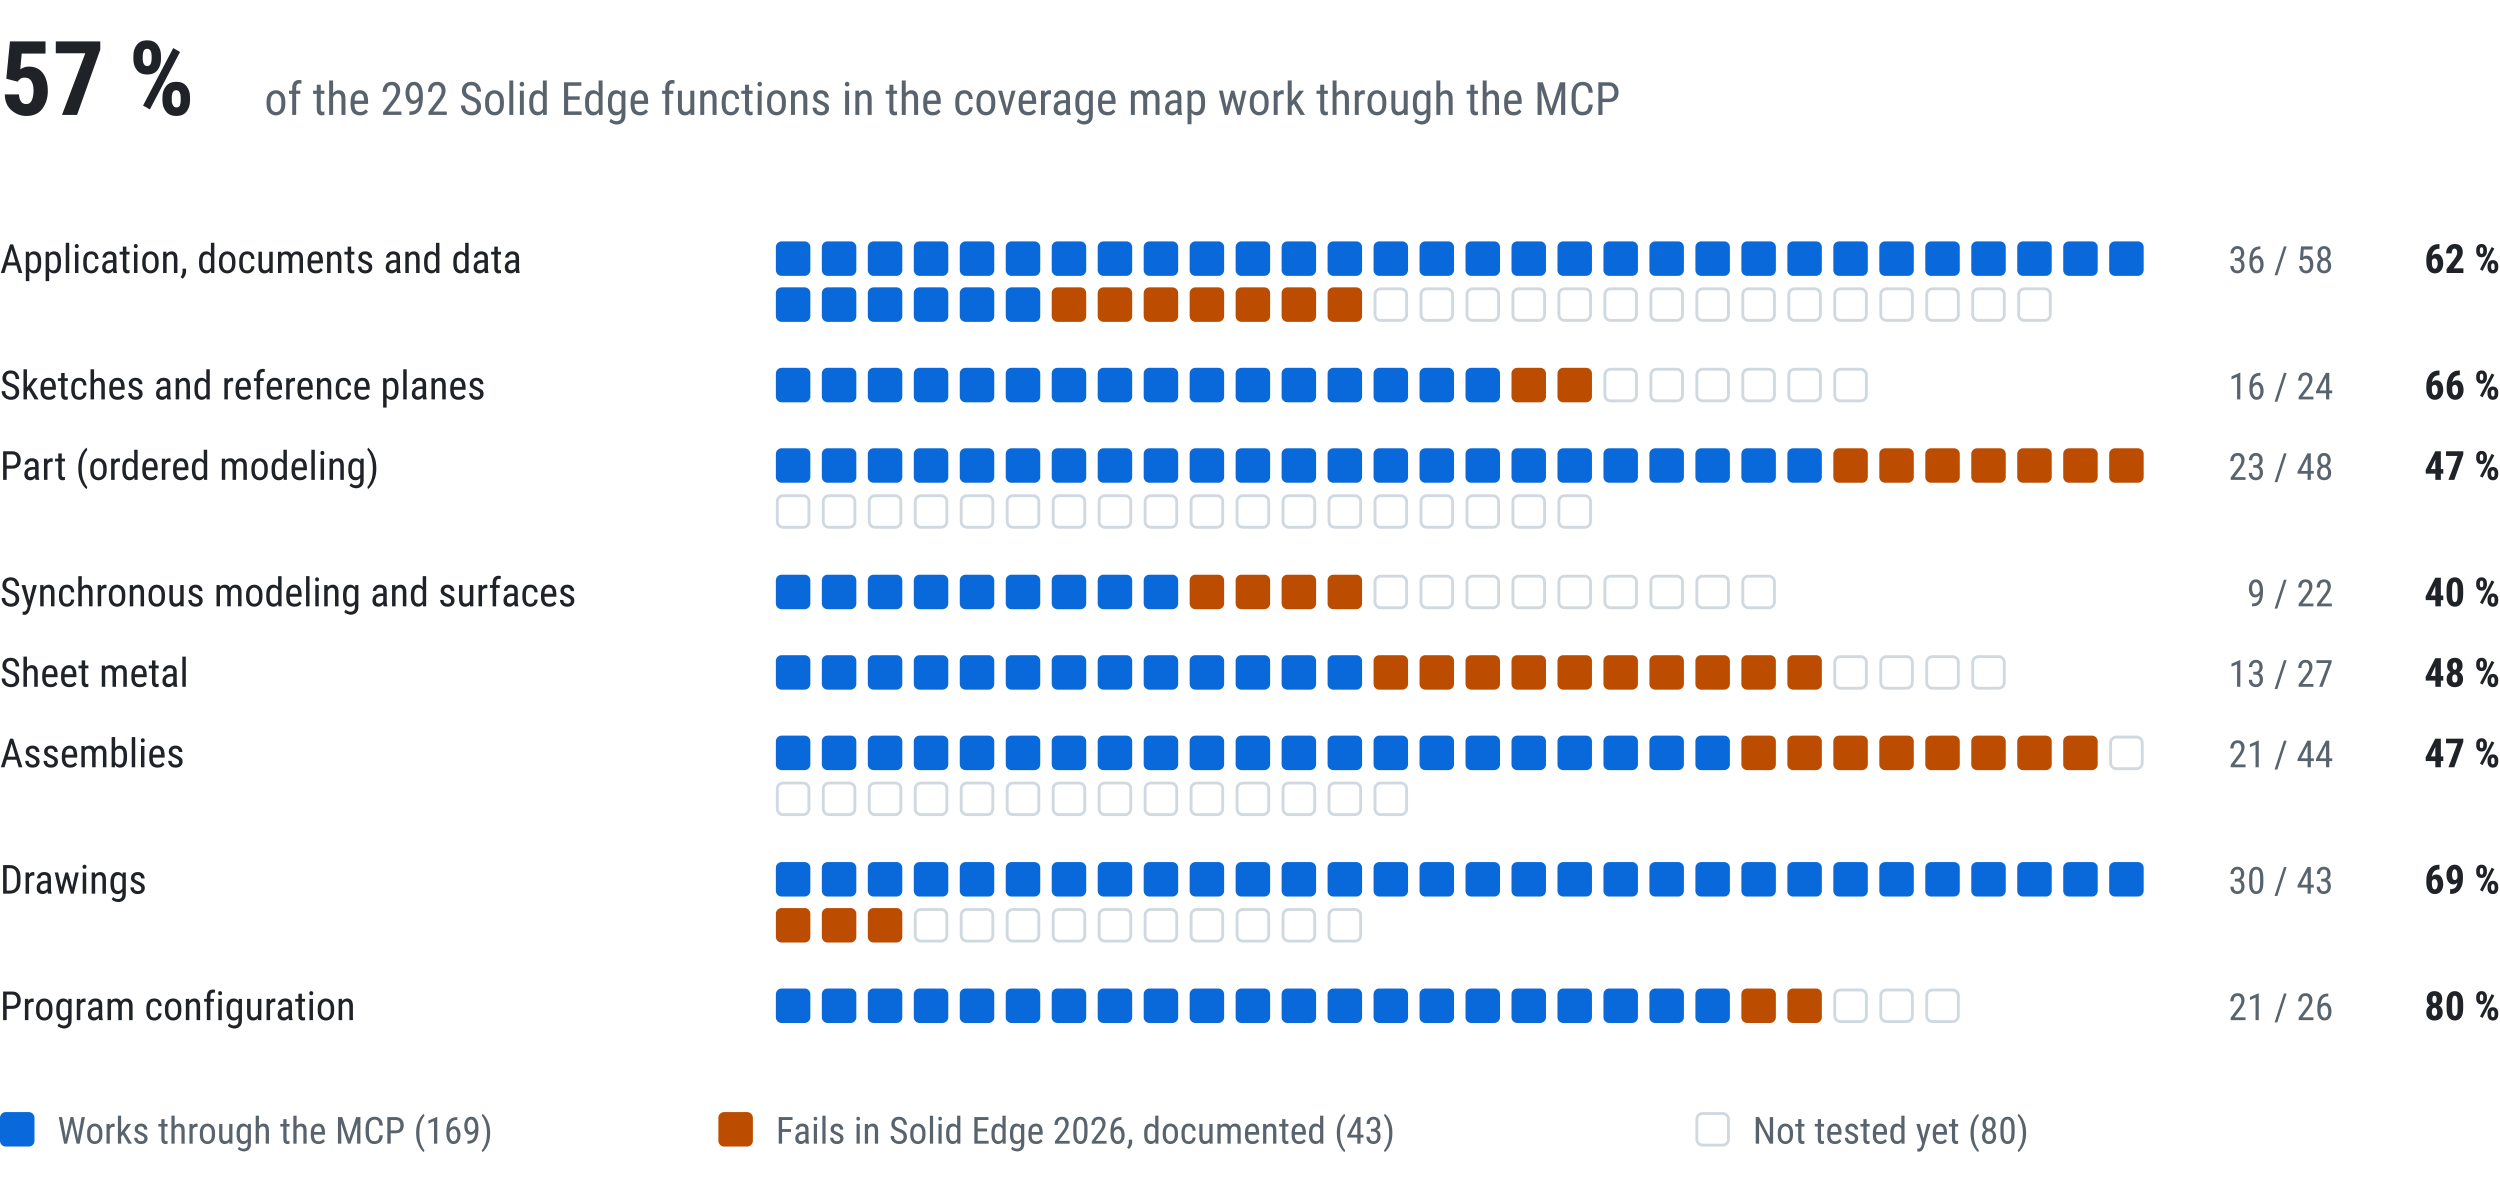
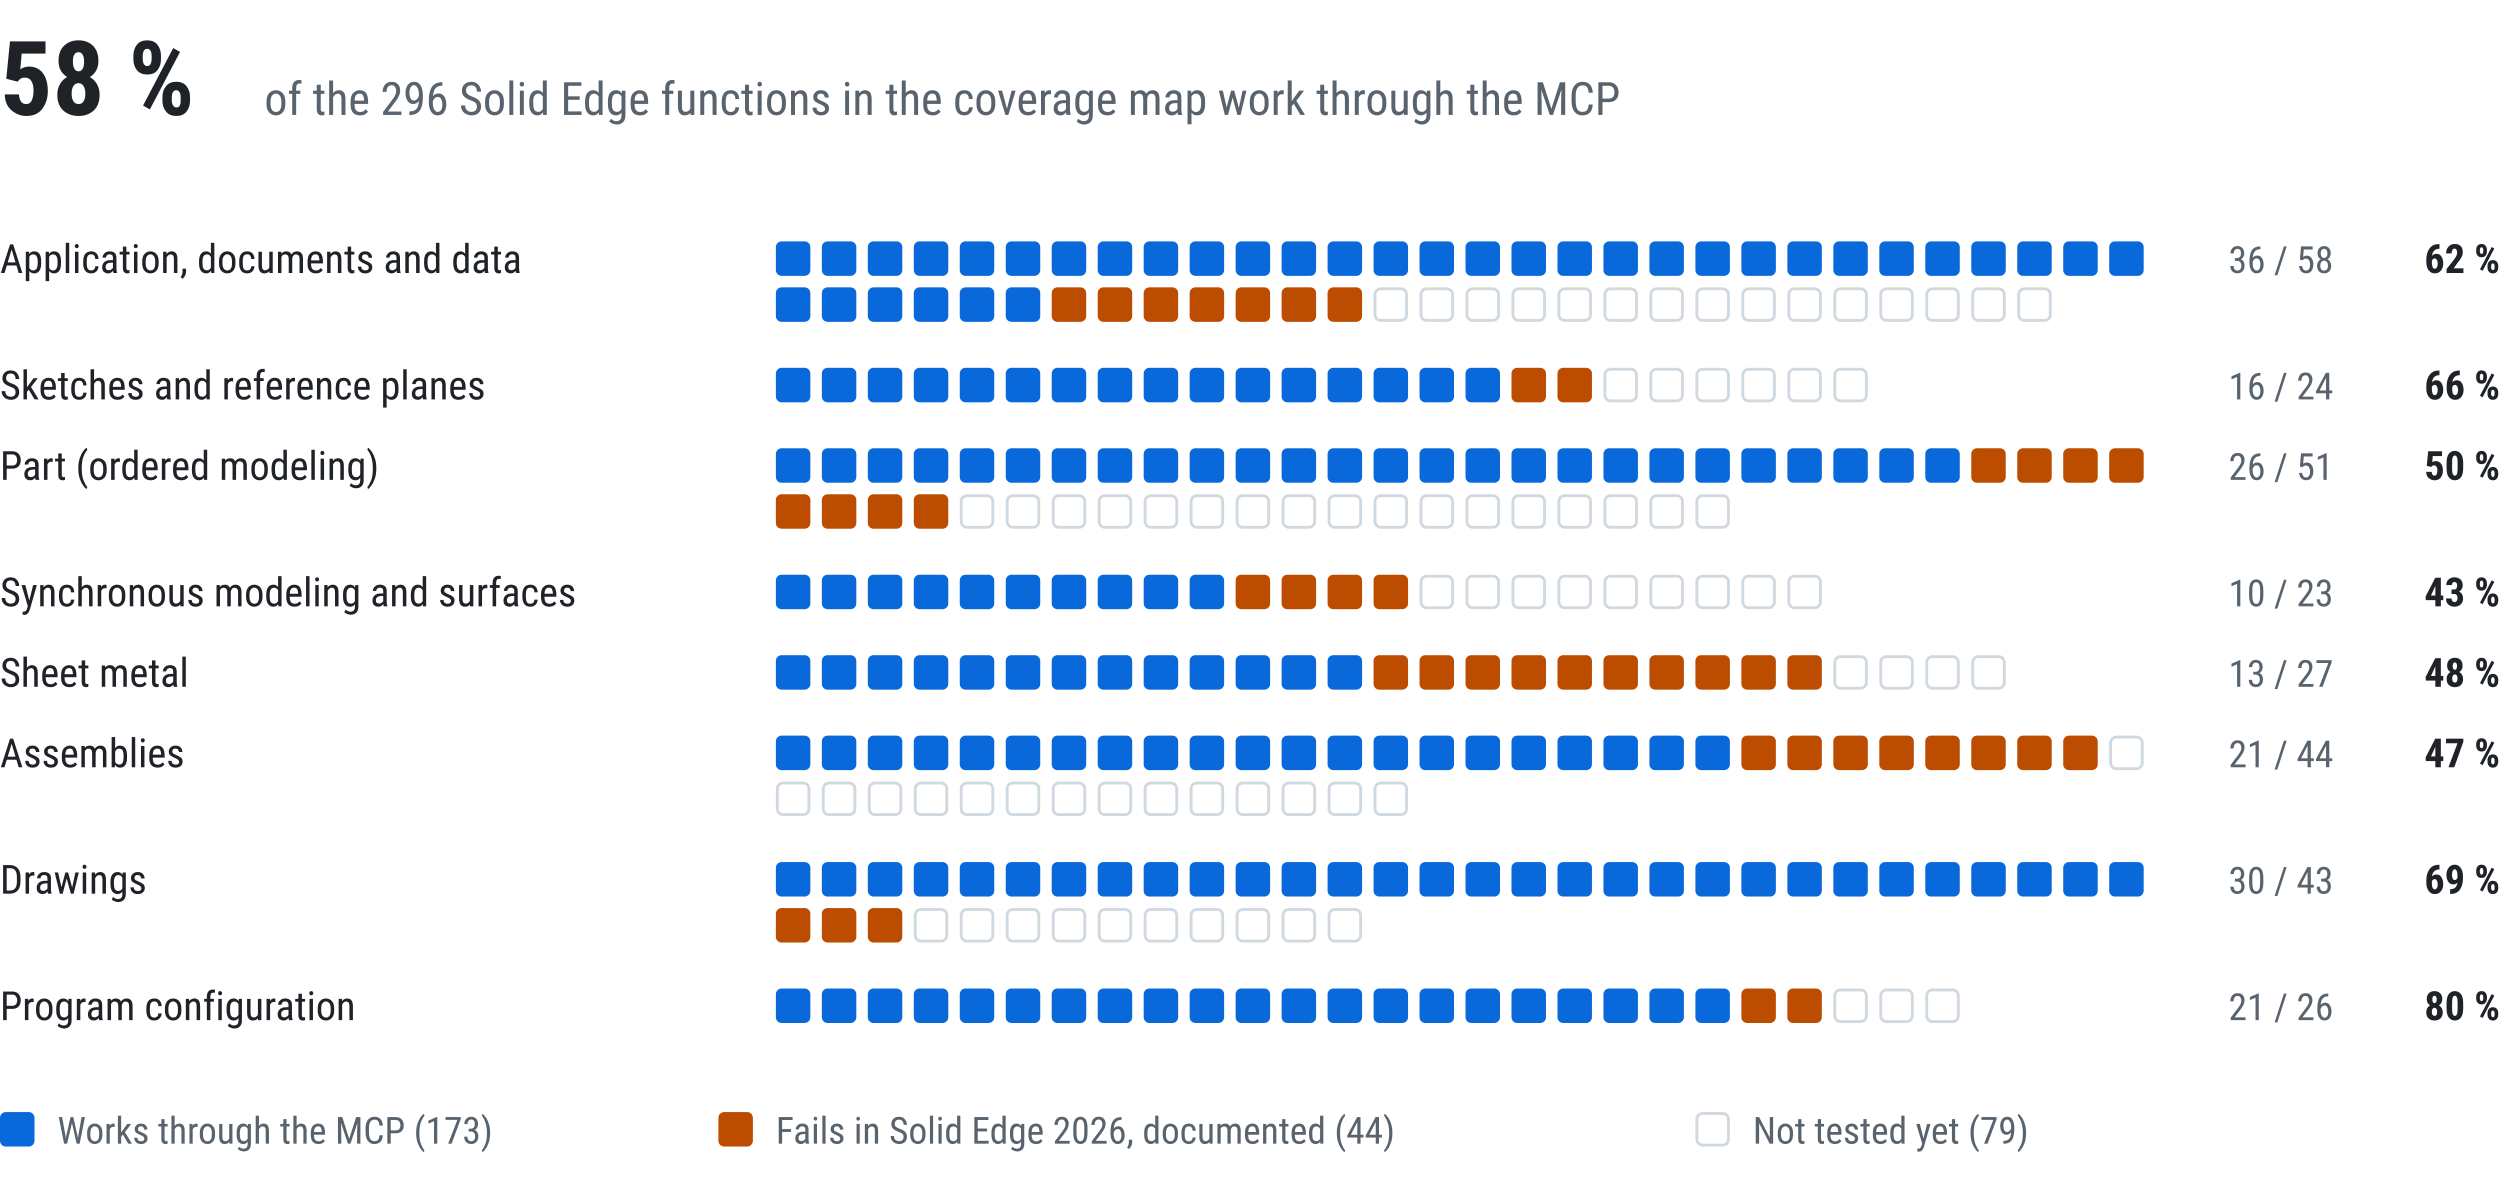
<svg xmlns="http://www.w3.org/2000/svg" width="870" height="410" viewBox="0 0 870 410" role="img" aria-labelledby="title desc">
  <g font-family="Bahnschrift, 'DIN Alternate', 'DIN 1451', D-DIN, Barlow, 'Roboto Condensed', 'Arial Narrow', sans-serif">
-     <text x="0" y="40" font-size="36" font-weight="600" fill="#1f2328">57 %</text>
-     <text x="92" y="40" font-size="16" fill="#59636e">of the 292 Solid Edge functions in the coverage map work through the MCP</text>
+     <text x="0" y="40" font-size="36" font-weight="600" fill="#1f2328">58 %</text>
+     <text x="92" y="40" font-size="16" fill="#59636e">of the 296 Solid Edge functions in the coverage map work through the MCP</text>
    <text x="0" y="95" font-size="14" fill="#1f2328">Application, documents and data</text>
    <rect x="270" y="84" width="12" height="12" rx="2" fill="#0969da" />
    <rect x="286" y="84" width="12" height="12" rx="2" fill="#0969da" />
    <rect x="302" y="84" width="12" height="12" rx="2" fill="#0969da" />
    <rect x="318" y="84" width="12" height="12" rx="2" fill="#0969da" />
    <rect x="334" y="84" width="12" height="12" rx="2" fill="#0969da" />
    <rect x="350" y="84" width="12" height="12" rx="2" fill="#0969da" />
    <rect x="366" y="84" width="12" height="12" rx="2" fill="#0969da" />
    <rect x="382" y="84" width="12" height="12" rx="2" fill="#0969da" />
    <rect x="398" y="84" width="12" height="12" rx="2" fill="#0969da" />
    <rect x="414" y="84" width="12" height="12" rx="2" fill="#0969da" />
    <rect x="430" y="84" width="12" height="12" rx="2" fill="#0969da" />
    <rect x="446" y="84" width="12" height="12" rx="2" fill="#0969da" />
    <rect x="462" y="84" width="12" height="12" rx="2" fill="#0969da" />
    <rect x="478" y="84" width="12" height="12" rx="2" fill="#0969da" />
    <rect x="494" y="84" width="12" height="12" rx="2" fill="#0969da" />
    <rect x="510" y="84" width="12" height="12" rx="2" fill="#0969da" />
    <rect x="526" y="84" width="12" height="12" rx="2" fill="#0969da" />
    <rect x="542" y="84" width="12" height="12" rx="2" fill="#0969da" />
    <rect x="558" y="84" width="12" height="12" rx="2" fill="#0969da" />
    <rect x="574" y="84" width="12" height="12" rx="2" fill="#0969da" />
    <rect x="590" y="84" width="12" height="12" rx="2" fill="#0969da" />
    <rect x="606" y="84" width="12" height="12" rx="2" fill="#0969da" />
    <rect x="622" y="84" width="12" height="12" rx="2" fill="#0969da" />
    <rect x="638" y="84" width="12" height="12" rx="2" fill="#0969da" />
    <rect x="654" y="84" width="12" height="12" rx="2" fill="#0969da" />
    <rect x="670" y="84" width="12" height="12" rx="2" fill="#0969da" />
    <rect x="686" y="84" width="12" height="12" rx="2" fill="#0969da" />
    <rect x="702" y="84" width="12" height="12" rx="2" fill="#0969da" />
    <rect x="718" y="84" width="12" height="12" rx="2" fill="#0969da" />
    <rect x="734" y="84" width="12" height="12" rx="2" fill="#0969da" />
    <rect x="270" y="100" width="12" height="12" rx="2" fill="#0969da" />
    <rect x="286" y="100" width="12" height="12" rx="2" fill="#0969da" />
    <rect x="302" y="100" width="12" height="12" rx="2" fill="#0969da" />
    <rect x="318" y="100" width="12" height="12" rx="2" fill="#0969da" />
    <rect x="334" y="100" width="12" height="12" rx="2" fill="#0969da" />
    <rect x="350" y="100" width="12" height="12" rx="2" fill="#0969da" />
    <rect x="366" y="100" width="12" height="12" rx="2" fill="#bc4c00" />
    <rect x="382" y="100" width="12" height="12" rx="2" fill="#bc4c00" />
    <rect x="398" y="100" width="12" height="12" rx="2" fill="#bc4c00" />
    <rect x="414" y="100" width="12" height="12" rx="2" fill="#bc4c00" />
    <rect x="430" y="100" width="12" height="12" rx="2" fill="#bc4c00" />
    <rect x="446" y="100" width="12" height="12" rx="2" fill="#bc4c00" />
    <rect x="462" y="100" width="12" height="12" rx="2" fill="#bc4c00" />
    <rect x="478.5" y="100.5" width="11" height="11" rx="2" fill="none" stroke="#d1d9e0" />
    <rect x="494.5" y="100.5" width="11" height="11" rx="2" fill="none" stroke="#d1d9e0" />
    <rect x="510.5" y="100.5" width="11" height="11" rx="2" fill="none" stroke="#d1d9e0" />
    <rect x="526.5" y="100.5" width="11" height="11" rx="2" fill="none" stroke="#d1d9e0" />
    <rect x="542.5" y="100.5" width="11" height="11" rx="2" fill="none" stroke="#d1d9e0" />
    <rect x="558.5" y="100.5" width="11" height="11" rx="2" fill="none" stroke="#d1d9e0" />
    <rect x="574.5" y="100.5" width="11" height="11" rx="2" fill="none" stroke="#d1d9e0" />
    <rect x="590.5" y="100.5" width="11" height="11" rx="2" fill="none" stroke="#d1d9e0" />
    <rect x="606.5" y="100.5" width="11" height="11" rx="2" fill="none" stroke="#d1d9e0" />
    <rect x="622.5" y="100.5" width="11" height="11" rx="2" fill="none" stroke="#d1d9e0" />
    <rect x="638.5" y="100.5" width="11" height="11" rx="2" fill="none" stroke="#d1d9e0" />
    <rect x="654.5" y="100.5" width="11" height="11" rx="2" fill="none" stroke="#d1d9e0" />
    <rect x="670.5" y="100.5" width="11" height="11" rx="2" fill="none" stroke="#d1d9e0" />
    <rect x="686.5" y="100.5" width="11" height="11" rx="2" fill="none" stroke="#d1d9e0" />
    <rect x="702.5" y="100.5" width="11" height="11" rx="2" fill="none" stroke="#d1d9e0" />
    <text x="812" y="95" font-size="13" text-anchor="end" fill="#59636e">36 / 58</text>
    <text x="870" y="95" font-size="14" font-weight="600" text-anchor="end" fill="#1f2328">62 %</text>
    <text x="0" y="139" font-size="14" fill="#1f2328">Sketches and reference planes</text>
    <rect x="270" y="128" width="12" height="12" rx="2" fill="#0969da" />
    <rect x="286" y="128" width="12" height="12" rx="2" fill="#0969da" />
    <rect x="302" y="128" width="12" height="12" rx="2" fill="#0969da" />
    <rect x="318" y="128" width="12" height="12" rx="2" fill="#0969da" />
    <rect x="334" y="128" width="12" height="12" rx="2" fill="#0969da" />
    <rect x="350" y="128" width="12" height="12" rx="2" fill="#0969da" />
    <rect x="366" y="128" width="12" height="12" rx="2" fill="#0969da" />
    <rect x="382" y="128" width="12" height="12" rx="2" fill="#0969da" />
    <rect x="398" y="128" width="12" height="12" rx="2" fill="#0969da" />
    <rect x="414" y="128" width="12" height="12" rx="2" fill="#0969da" />
    <rect x="430" y="128" width="12" height="12" rx="2" fill="#0969da" />
    <rect x="446" y="128" width="12" height="12" rx="2" fill="#0969da" />
    <rect x="462" y="128" width="12" height="12" rx="2" fill="#0969da" />
    <rect x="478" y="128" width="12" height="12" rx="2" fill="#0969da" />
    <rect x="494" y="128" width="12" height="12" rx="2" fill="#0969da" />
    <rect x="510" y="128" width="12" height="12" rx="2" fill="#0969da" />
    <rect x="526" y="128" width="12" height="12" rx="2" fill="#bc4c00" />
    <rect x="542" y="128" width="12" height="12" rx="2" fill="#bc4c00" />
    <rect x="558.5" y="128.5" width="11" height="11" rx="2" fill="none" stroke="#d1d9e0" />
    <rect x="574.5" y="128.5" width="11" height="11" rx="2" fill="none" stroke="#d1d9e0" />
    <rect x="590.5" y="128.5" width="11" height="11" rx="2" fill="none" stroke="#d1d9e0" />
    <rect x="606.5" y="128.5" width="11" height="11" rx="2" fill="none" stroke="#d1d9e0" />
    <rect x="622.5" y="128.5" width="11" height="11" rx="2" fill="none" stroke="#d1d9e0" />
    <rect x="638.5" y="128.5" width="11" height="11" rx="2" fill="none" stroke="#d1d9e0" />
    <text x="812" y="139" font-size="13" text-anchor="end" fill="#59636e">16 / 24</text>
    <text x="870" y="139" font-size="14" font-weight="600" text-anchor="end" fill="#1f2328">66 %</text>
    <text x="0" y="167" font-size="14" fill="#1f2328">Part (ordered modeling)</text>
    <rect x="270" y="156" width="12" height="12" rx="2" fill="#0969da" />
    <rect x="286" y="156" width="12" height="12" rx="2" fill="#0969da" />
    <rect x="302" y="156" width="12" height="12" rx="2" fill="#0969da" />
    <rect x="318" y="156" width="12" height="12" rx="2" fill="#0969da" />
    <rect x="334" y="156" width="12" height="12" rx="2" fill="#0969da" />
    <rect x="350" y="156" width="12" height="12" rx="2" fill="#0969da" />
    <rect x="366" y="156" width="12" height="12" rx="2" fill="#0969da" />
    <rect x="382" y="156" width="12" height="12" rx="2" fill="#0969da" />
    <rect x="398" y="156" width="12" height="12" rx="2" fill="#0969da" />
    <rect x="414" y="156" width="12" height="12" rx="2" fill="#0969da" />
    <rect x="430" y="156" width="12" height="12" rx="2" fill="#0969da" />
    <rect x="446" y="156" width="12" height="12" rx="2" fill="#0969da" />
    <rect x="462" y="156" width="12" height="12" rx="2" fill="#0969da" />
    <rect x="478" y="156" width="12" height="12" rx="2" fill="#0969da" />
    <rect x="494" y="156" width="12" height="12" rx="2" fill="#0969da" />
    <rect x="510" y="156" width="12" height="12" rx="2" fill="#0969da" />
    <rect x="526" y="156" width="12" height="12" rx="2" fill="#0969da" />
    <rect x="542" y="156" width="12" height="12" rx="2" fill="#0969da" />
    <rect x="558" y="156" width="12" height="12" rx="2" fill="#0969da" />
    <rect x="574" y="156" width="12" height="12" rx="2" fill="#0969da" />
    <rect x="590" y="156" width="12" height="12" rx="2" fill="#0969da" />
    <rect x="606" y="156" width="12" height="12" rx="2" fill="#0969da" />
    <rect x="622" y="156" width="12" height="12" rx="2" fill="#0969da" />
-     <rect x="638" y="156" width="12" height="12" rx="2" fill="#bc4c00" />
-     <rect x="654" y="156" width="12" height="12" rx="2" fill="#bc4c00" />
-     <rect x="670" y="156" width="12" height="12" rx="2" fill="#bc4c00" />
+     <rect x="638" y="156" width="12" height="12" rx="2" fill="#0969da" />
+     <rect x="654" y="156" width="12" height="12" rx="2" fill="#0969da" />
+     <rect x="670" y="156" width="12" height="12" rx="2" fill="#0969da" />
    <rect x="686" y="156" width="12" height="12" rx="2" fill="#bc4c00" />
    <rect x="702" y="156" width="12" height="12" rx="2" fill="#bc4c00" />
    <rect x="718" y="156" width="12" height="12" rx="2" fill="#bc4c00" />
    <rect x="734" y="156" width="12" height="12" rx="2" fill="#bc4c00" />
-     <rect x="270.5" y="172.5" width="11" height="11" rx="2" fill="none" stroke="#d1d9e0" />
-     <rect x="286.5" y="172.5" width="11" height="11" rx="2" fill="none" stroke="#d1d9e0" />
-     <rect x="302.5" y="172.5" width="11" height="11" rx="2" fill="none" stroke="#d1d9e0" />
-     <rect x="318.5" y="172.5" width="11" height="11" rx="2" fill="none" stroke="#d1d9e0" />
+     <rect x="270" y="172" width="12" height="12" rx="2" fill="#bc4c00" />
+     <rect x="286" y="172" width="12" height="12" rx="2" fill="#bc4c00" />
+     <rect x="302" y="172" width="12" height="12" rx="2" fill="#bc4c00" />
+     <rect x="318" y="172" width="12" height="12" rx="2" fill="#bc4c00" />
    <rect x="334.5" y="172.5" width="11" height="11" rx="2" fill="none" stroke="#d1d9e0" />
    <rect x="350.5" y="172.5" width="11" height="11" rx="2" fill="none" stroke="#d1d9e0" />
    <rect x="366.5" y="172.5" width="11" height="11" rx="2" fill="none" stroke="#d1d9e0" />
    <rect x="382.5" y="172.5" width="11" height="11" rx="2" fill="none" stroke="#d1d9e0" />
    <rect x="398.5" y="172.5" width="11" height="11" rx="2" fill="none" stroke="#d1d9e0" />
    <rect x="414.5" y="172.5" width="11" height="11" rx="2" fill="none" stroke="#d1d9e0" />
    <rect x="430.5" y="172.5" width="11" height="11" rx="2" fill="none" stroke="#d1d9e0" />
    <rect x="446.5" y="172.5" width="11" height="11" rx="2" fill="none" stroke="#d1d9e0" />
    <rect x="462.5" y="172.5" width="11" height="11" rx="2" fill="none" stroke="#d1d9e0" />
    <rect x="478.5" y="172.5" width="11" height="11" rx="2" fill="none" stroke="#d1d9e0" />
    <rect x="494.5" y="172.5" width="11" height="11" rx="2" fill="none" stroke="#d1d9e0" />
    <rect x="510.5" y="172.5" width="11" height="11" rx="2" fill="none" stroke="#d1d9e0" />
    <rect x="526.5" y="172.5" width="11" height="11" rx="2" fill="none" stroke="#d1d9e0" />
    <rect x="542.5" y="172.5" width="11" height="11" rx="2" fill="none" stroke="#d1d9e0" />
-     <text x="812" y="167" font-size="13" text-anchor="end" fill="#59636e">23 / 48</text>
-     <text x="870" y="167" font-size="14" font-weight="600" text-anchor="end" fill="#1f2328">47 %</text>
+     <rect x="558.5" y="172.5" width="11" height="11" rx="2" fill="none" stroke="#d1d9e0" />
+     <rect x="574.5" y="172.5" width="11" height="11" rx="2" fill="none" stroke="#d1d9e0" />
+     <rect x="590.5" y="172.5" width="11" height="11" rx="2" fill="none" stroke="#d1d9e0" />
+     <text x="812" y="167" font-size="13" text-anchor="end" fill="#59636e">26 / 51</text>
+     <text x="870" y="167" font-size="14" font-weight="600" text-anchor="end" fill="#1f2328">50 %</text>
    <text x="0" y="211" font-size="14" fill="#1f2328">Synchronous modeling and surfaces</text>
    <rect x="270" y="200" width="12" height="12" rx="2" fill="#0969da" />
    <rect x="286" y="200" width="12" height="12" rx="2" fill="#0969da" />
    <rect x="302" y="200" width="12" height="12" rx="2" fill="#0969da" />
    <rect x="318" y="200" width="12" height="12" rx="2" fill="#0969da" />
    <rect x="334" y="200" width="12" height="12" rx="2" fill="#0969da" />
    <rect x="350" y="200" width="12" height="12" rx="2" fill="#0969da" />
    <rect x="366" y="200" width="12" height="12" rx="2" fill="#0969da" />
    <rect x="382" y="200" width="12" height="12" rx="2" fill="#0969da" />
    <rect x="398" y="200" width="12" height="12" rx="2" fill="#0969da" />
-     <rect x="414" y="200" width="12" height="12" rx="2" fill="#bc4c00" />
+     <rect x="414" y="200" width="12" height="12" rx="2" fill="#0969da" />
    <rect x="430" y="200" width="12" height="12" rx="2" fill="#bc4c00" />
    <rect x="446" y="200" width="12" height="12" rx="2" fill="#bc4c00" />
    <rect x="462" y="200" width="12" height="12" rx="2" fill="#bc4c00" />
-     <rect x="478.5" y="200.5" width="11" height="11" rx="2" fill="none" stroke="#d1d9e0" />
+     <rect x="478" y="200" width="12" height="12" rx="2" fill="#bc4c00" />
    <rect x="494.5" y="200.5" width="11" height="11" rx="2" fill="none" stroke="#d1d9e0" />
    <rect x="510.5" y="200.5" width="11" height="11" rx="2" fill="none" stroke="#d1d9e0" />
    <rect x="526.5" y="200.5" width="11" height="11" rx="2" fill="none" stroke="#d1d9e0" />
    <rect x="542.5" y="200.5" width="11" height="11" rx="2" fill="none" stroke="#d1d9e0" />
    <rect x="558.5" y="200.5" width="11" height="11" rx="2" fill="none" stroke="#d1d9e0" />
    <rect x="574.5" y="200.5" width="11" height="11" rx="2" fill="none" stroke="#d1d9e0" />
    <rect x="590.5" y="200.5" width="11" height="11" rx="2" fill="none" stroke="#d1d9e0" />
    <rect x="606.5" y="200.5" width="11" height="11" rx="2" fill="none" stroke="#d1d9e0" />
-     <text x="812" y="211" font-size="13" text-anchor="end" fill="#59636e">9 / 22</text>
-     <text x="870" y="211" font-size="14" font-weight="600" text-anchor="end" fill="#1f2328">40 %</text>
+     <rect x="622.5" y="200.5" width="11" height="11" rx="2" fill="none" stroke="#d1d9e0" />
+     <text x="812" y="211" font-size="13" text-anchor="end" fill="#59636e">10 / 23</text>
+     <text x="870" y="211" font-size="14" font-weight="600" text-anchor="end" fill="#1f2328">43 %</text>
    <text x="0" y="239" font-size="14" fill="#1f2328">Sheet metal</text>
    <rect x="270" y="228" width="12" height="12" rx="2" fill="#0969da" />
    <rect x="286" y="228" width="12" height="12" rx="2" fill="#0969da" />
    <rect x="302" y="228" width="12" height="12" rx="2" fill="#0969da" />
    <rect x="318" y="228" width="12" height="12" rx="2" fill="#0969da" />
    <rect x="334" y="228" width="12" height="12" rx="2" fill="#0969da" />
    <rect x="350" y="228" width="12" height="12" rx="2" fill="#0969da" />
    <rect x="366" y="228" width="12" height="12" rx="2" fill="#0969da" />
    <rect x="382" y="228" width="12" height="12" rx="2" fill="#0969da" />
    <rect x="398" y="228" width="12" height="12" rx="2" fill="#0969da" />
    <rect x="414" y="228" width="12" height="12" rx="2" fill="#0969da" />
    <rect x="430" y="228" width="12" height="12" rx="2" fill="#0969da" />
    <rect x="446" y="228" width="12" height="12" rx="2" fill="#0969da" />
    <rect x="462" y="228" width="12" height="12" rx="2" fill="#0969da" />
    <rect x="478" y="228" width="12" height="12" rx="2" fill="#bc4c00" />
    <rect x="494" y="228" width="12" height="12" rx="2" fill="#bc4c00" />
    <rect x="510" y="228" width="12" height="12" rx="2" fill="#bc4c00" />
    <rect x="526" y="228" width="12" height="12" rx="2" fill="#bc4c00" />
    <rect x="542" y="228" width="12" height="12" rx="2" fill="#bc4c00" />
    <rect x="558" y="228" width="12" height="12" rx="2" fill="#bc4c00" />
    <rect x="574" y="228" width="12" height="12" rx="2" fill="#bc4c00" />
    <rect x="590" y="228" width="12" height="12" rx="2" fill="#bc4c00" />
    <rect x="606" y="228" width="12" height="12" rx="2" fill="#bc4c00" />
    <rect x="622" y="228" width="12" height="12" rx="2" fill="#bc4c00" />
    <rect x="638.5" y="228.5" width="11" height="11" rx="2" fill="none" stroke="#d1d9e0" />
    <rect x="654.5" y="228.5" width="11" height="11" rx="2" fill="none" stroke="#d1d9e0" />
    <rect x="670.5" y="228.5" width="11" height="11" rx="2" fill="none" stroke="#d1d9e0" />
    <rect x="686.5" y="228.5" width="11" height="11" rx="2" fill="none" stroke="#d1d9e0" />
    <text x="812" y="239" font-size="13" text-anchor="end" fill="#59636e">13 / 27</text>
    <text x="870" y="239" font-size="14" font-weight="600" text-anchor="end" fill="#1f2328">48 %</text>
    <text x="0" y="267" font-size="14" fill="#1f2328">Assemblies</text>
    <rect x="270" y="256" width="12" height="12" rx="2" fill="#0969da" />
    <rect x="286" y="256" width="12" height="12" rx="2" fill="#0969da" />
    <rect x="302" y="256" width="12" height="12" rx="2" fill="#0969da" />
    <rect x="318" y="256" width="12" height="12" rx="2" fill="#0969da" />
    <rect x="334" y="256" width="12" height="12" rx="2" fill="#0969da" />
    <rect x="350" y="256" width="12" height="12" rx="2" fill="#0969da" />
    <rect x="366" y="256" width="12" height="12" rx="2" fill="#0969da" />
    <rect x="382" y="256" width="12" height="12" rx="2" fill="#0969da" />
    <rect x="398" y="256" width="12" height="12" rx="2" fill="#0969da" />
    <rect x="414" y="256" width="12" height="12" rx="2" fill="#0969da" />
    <rect x="430" y="256" width="12" height="12" rx="2" fill="#0969da" />
    <rect x="446" y="256" width="12" height="12" rx="2" fill="#0969da" />
    <rect x="462" y="256" width="12" height="12" rx="2" fill="#0969da" />
    <rect x="478" y="256" width="12" height="12" rx="2" fill="#0969da" />
    <rect x="494" y="256" width="12" height="12" rx="2" fill="#0969da" />
    <rect x="510" y="256" width="12" height="12" rx="2" fill="#0969da" />
    <rect x="526" y="256" width="12" height="12" rx="2" fill="#0969da" />
    <rect x="542" y="256" width="12" height="12" rx="2" fill="#0969da" />
    <rect x="558" y="256" width="12" height="12" rx="2" fill="#0969da" />
    <rect x="574" y="256" width="12" height="12" rx="2" fill="#0969da" />
    <rect x="590" y="256" width="12" height="12" rx="2" fill="#0969da" />
    <rect x="606" y="256" width="12" height="12" rx="2" fill="#bc4c00" />
    <rect x="622" y="256" width="12" height="12" rx="2" fill="#bc4c00" />
    <rect x="638" y="256" width="12" height="12" rx="2" fill="#bc4c00" />
    <rect x="654" y="256" width="12" height="12" rx="2" fill="#bc4c00" />
    <rect x="670" y="256" width="12" height="12" rx="2" fill="#bc4c00" />
    <rect x="686" y="256" width="12" height="12" rx="2" fill="#bc4c00" />
    <rect x="702" y="256" width="12" height="12" rx="2" fill="#bc4c00" />
    <rect x="718" y="256" width="12" height="12" rx="2" fill="#bc4c00" />
    <rect x="734.5" y="256.5" width="11" height="11" rx="2" fill="none" stroke="#d1d9e0" />
    <rect x="270.5" y="272.5" width="11" height="11" rx="2" fill="none" stroke="#d1d9e0" />
    <rect x="286.5" y="272.5" width="11" height="11" rx="2" fill="none" stroke="#d1d9e0" />
    <rect x="302.5" y="272.5" width="11" height="11" rx="2" fill="none" stroke="#d1d9e0" />
    <rect x="318.5" y="272.5" width="11" height="11" rx="2" fill="none" stroke="#d1d9e0" />
    <rect x="334.5" y="272.5" width="11" height="11" rx="2" fill="none" stroke="#d1d9e0" />
    <rect x="350.5" y="272.5" width="11" height="11" rx="2" fill="none" stroke="#d1d9e0" />
    <rect x="366.5" y="272.5" width="11" height="11" rx="2" fill="none" stroke="#d1d9e0" />
    <rect x="382.5" y="272.5" width="11" height="11" rx="2" fill="none" stroke="#d1d9e0" />
    <rect x="398.5" y="272.5" width="11" height="11" rx="2" fill="none" stroke="#d1d9e0" />
    <rect x="414.5" y="272.5" width="11" height="11" rx="2" fill="none" stroke="#d1d9e0" />
    <rect x="430.5" y="272.5" width="11" height="11" rx="2" fill="none" stroke="#d1d9e0" />
    <rect x="446.5" y="272.5" width="11" height="11" rx="2" fill="none" stroke="#d1d9e0" />
    <rect x="462.5" y="272.5" width="11" height="11" rx="2" fill="none" stroke="#d1d9e0" />
    <rect x="478.5" y="272.5" width="11" height="11" rx="2" fill="none" stroke="#d1d9e0" />
    <text x="812" y="267" font-size="13" text-anchor="end" fill="#59636e">21 / 44</text>
    <text x="870" y="267" font-size="14" font-weight="600" text-anchor="end" fill="#1f2328">47 %</text>
    <text x="0" y="311" font-size="14" fill="#1f2328">Drawings</text>
    <rect x="270" y="300" width="12" height="12" rx="2" fill="#0969da" />
    <rect x="286" y="300" width="12" height="12" rx="2" fill="#0969da" />
    <rect x="302" y="300" width="12" height="12" rx="2" fill="#0969da" />
    <rect x="318" y="300" width="12" height="12" rx="2" fill="#0969da" />
    <rect x="334" y="300" width="12" height="12" rx="2" fill="#0969da" />
    <rect x="350" y="300" width="12" height="12" rx="2" fill="#0969da" />
    <rect x="366" y="300" width="12" height="12" rx="2" fill="#0969da" />
    <rect x="382" y="300" width="12" height="12" rx="2" fill="#0969da" />
    <rect x="398" y="300" width="12" height="12" rx="2" fill="#0969da" />
    <rect x="414" y="300" width="12" height="12" rx="2" fill="#0969da" />
    <rect x="430" y="300" width="12" height="12" rx="2" fill="#0969da" />
    <rect x="446" y="300" width="12" height="12" rx="2" fill="#0969da" />
    <rect x="462" y="300" width="12" height="12" rx="2" fill="#0969da" />
    <rect x="478" y="300" width="12" height="12" rx="2" fill="#0969da" />
    <rect x="494" y="300" width="12" height="12" rx="2" fill="#0969da" />
    <rect x="510" y="300" width="12" height="12" rx="2" fill="#0969da" />
    <rect x="526" y="300" width="12" height="12" rx="2" fill="#0969da" />
    <rect x="542" y="300" width="12" height="12" rx="2" fill="#0969da" />
    <rect x="558" y="300" width="12" height="12" rx="2" fill="#0969da" />
    <rect x="574" y="300" width="12" height="12" rx="2" fill="#0969da" />
    <rect x="590" y="300" width="12" height="12" rx="2" fill="#0969da" />
    <rect x="606" y="300" width="12" height="12" rx="2" fill="#0969da" />
    <rect x="622" y="300" width="12" height="12" rx="2" fill="#0969da" />
    <rect x="638" y="300" width="12" height="12" rx="2" fill="#0969da" />
    <rect x="654" y="300" width="12" height="12" rx="2" fill="#0969da" />
    <rect x="670" y="300" width="12" height="12" rx="2" fill="#0969da" />
    <rect x="686" y="300" width="12" height="12" rx="2" fill="#0969da" />
    <rect x="702" y="300" width="12" height="12" rx="2" fill="#0969da" />
    <rect x="718" y="300" width="12" height="12" rx="2" fill="#0969da" />
    <rect x="734" y="300" width="12" height="12" rx="2" fill="#0969da" />
    <rect x="270" y="316" width="12" height="12" rx="2" fill="#bc4c00" />
    <rect x="286" y="316" width="12" height="12" rx="2" fill="#bc4c00" />
    <rect x="302" y="316" width="12" height="12" rx="2" fill="#bc4c00" />
    <rect x="318.5" y="316.5" width="11" height="11" rx="2" fill="none" stroke="#d1d9e0" />
    <rect x="334.5" y="316.5" width="11" height="11" rx="2" fill="none" stroke="#d1d9e0" />
    <rect x="350.5" y="316.5" width="11" height="11" rx="2" fill="none" stroke="#d1d9e0" />
    <rect x="366.5" y="316.5" width="11" height="11" rx="2" fill="none" stroke="#d1d9e0" />
    <rect x="382.5" y="316.5" width="11" height="11" rx="2" fill="none" stroke="#d1d9e0" />
    <rect x="398.5" y="316.5" width="11" height="11" rx="2" fill="none" stroke="#d1d9e0" />
    <rect x="414.5" y="316.5" width="11" height="11" rx="2" fill="none" stroke="#d1d9e0" />
    <rect x="430.5" y="316.5" width="11" height="11" rx="2" fill="none" stroke="#d1d9e0" />
    <rect x="446.5" y="316.5" width="11" height="11" rx="2" fill="none" stroke="#d1d9e0" />
    <rect x="462.5" y="316.5" width="11" height="11" rx="2" fill="none" stroke="#d1d9e0" />
    <text x="812" y="311" font-size="13" text-anchor="end" fill="#59636e">30 / 43</text>
    <text x="870" y="311" font-size="14" font-weight="600" text-anchor="end" fill="#1f2328">69 %</text>
    <text x="0" y="355" font-size="14" fill="#1f2328">Program configuration</text>
    <rect x="270" y="344" width="12" height="12" rx="2" fill="#0969da" />
    <rect x="286" y="344" width="12" height="12" rx="2" fill="#0969da" />
    <rect x="302" y="344" width="12" height="12" rx="2" fill="#0969da" />
    <rect x="318" y="344" width="12" height="12" rx="2" fill="#0969da" />
    <rect x="334" y="344" width="12" height="12" rx="2" fill="#0969da" />
    <rect x="350" y="344" width="12" height="12" rx="2" fill="#0969da" />
    <rect x="366" y="344" width="12" height="12" rx="2" fill="#0969da" />
    <rect x="382" y="344" width="12" height="12" rx="2" fill="#0969da" />
    <rect x="398" y="344" width="12" height="12" rx="2" fill="#0969da" />
    <rect x="414" y="344" width="12" height="12" rx="2" fill="#0969da" />
    <rect x="430" y="344" width="12" height="12" rx="2" fill="#0969da" />
    <rect x="446" y="344" width="12" height="12" rx="2" fill="#0969da" />
    <rect x="462" y="344" width="12" height="12" rx="2" fill="#0969da" />
    <rect x="478" y="344" width="12" height="12" rx="2" fill="#0969da" />
    <rect x="494" y="344" width="12" height="12" rx="2" fill="#0969da" />
    <rect x="510" y="344" width="12" height="12" rx="2" fill="#0969da" />
    <rect x="526" y="344" width="12" height="12" rx="2" fill="#0969da" />
    <rect x="542" y="344" width="12" height="12" rx="2" fill="#0969da" />
    <rect x="558" y="344" width="12" height="12" rx="2" fill="#0969da" />
    <rect x="574" y="344" width="12" height="12" rx="2" fill="#0969da" />
    <rect x="590" y="344" width="12" height="12" rx="2" fill="#0969da" />
    <rect x="606" y="344" width="12" height="12" rx="2" fill="#bc4c00" />
    <rect x="622" y="344" width="12" height="12" rx="2" fill="#bc4c00" />
    <rect x="638.5" y="344.5" width="11" height="11" rx="2" fill="none" stroke="#d1d9e0" />
    <rect x="654.5" y="344.5" width="11" height="11" rx="2" fill="none" stroke="#d1d9e0" />
    <rect x="670.5" y="344.5" width="11" height="11" rx="2" fill="none" stroke="#d1d9e0" />
    <text x="812" y="355" font-size="13" text-anchor="end" fill="#59636e">21 / 26</text>
    <text x="870" y="355" font-size="14" font-weight="600" text-anchor="end" fill="#1f2328">80 %</text>
    <rect x="0" y="387" width="12" height="12" rx="2" fill="#0969da" />
-     <text x="20" y="398" font-size="13" fill="#59636e">Works through the MCP (169)</text>
+     <text x="20" y="398" font-size="13" fill="#59636e">Works through the MCP (173)</text>
    <rect x="250" y="387" width="12" height="12" rx="2" fill="#bc4c00" />
-     <text x="270" y="398" font-size="13" fill="#59636e">Fails in Solid Edge 2026, documented (43)</text>
+     <text x="270" y="398" font-size="13" fill="#59636e">Fails in Solid Edge 2026, documented (44)</text>
    <rect x="590.5" y="387.5" width="11" height="11" rx="2" fill="none" stroke="#d1d9e0" />
-     <text x="610" y="398" font-size="13" fill="#59636e">Not tested yet (80)</text>
+     <text x="610" y="398" font-size="13" fill="#59636e">Not tested yet (79)</text>
  </g>
</svg>
